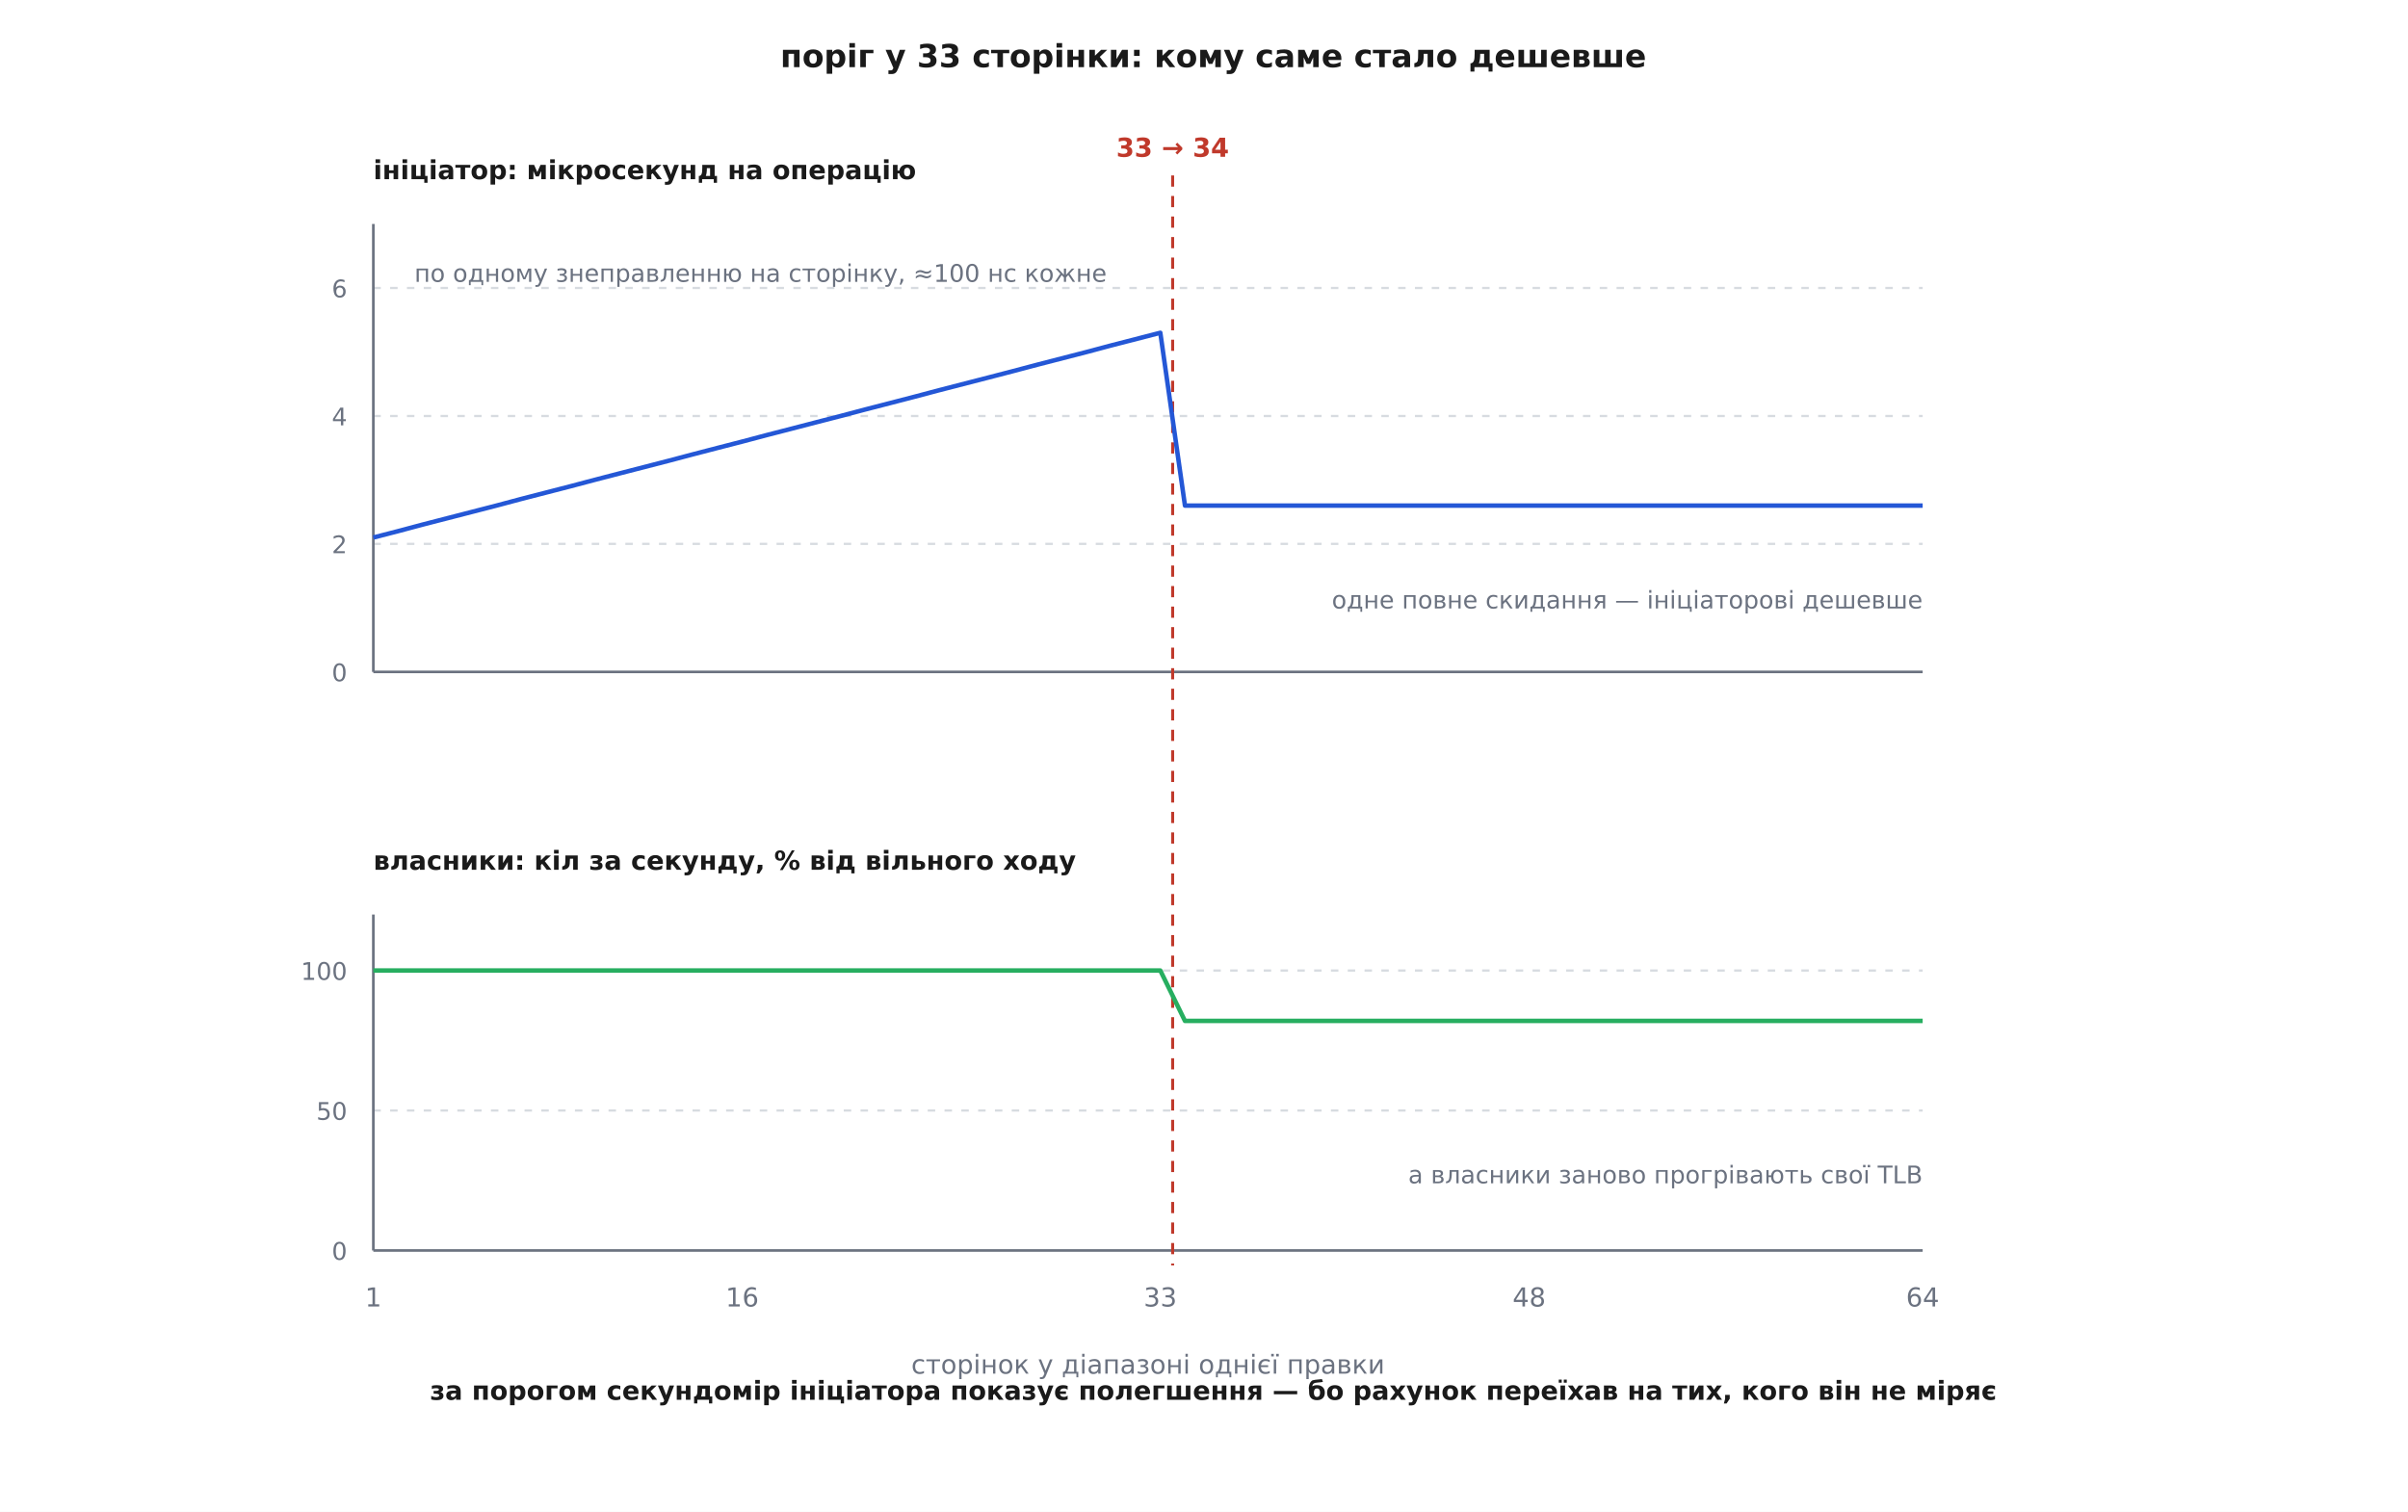
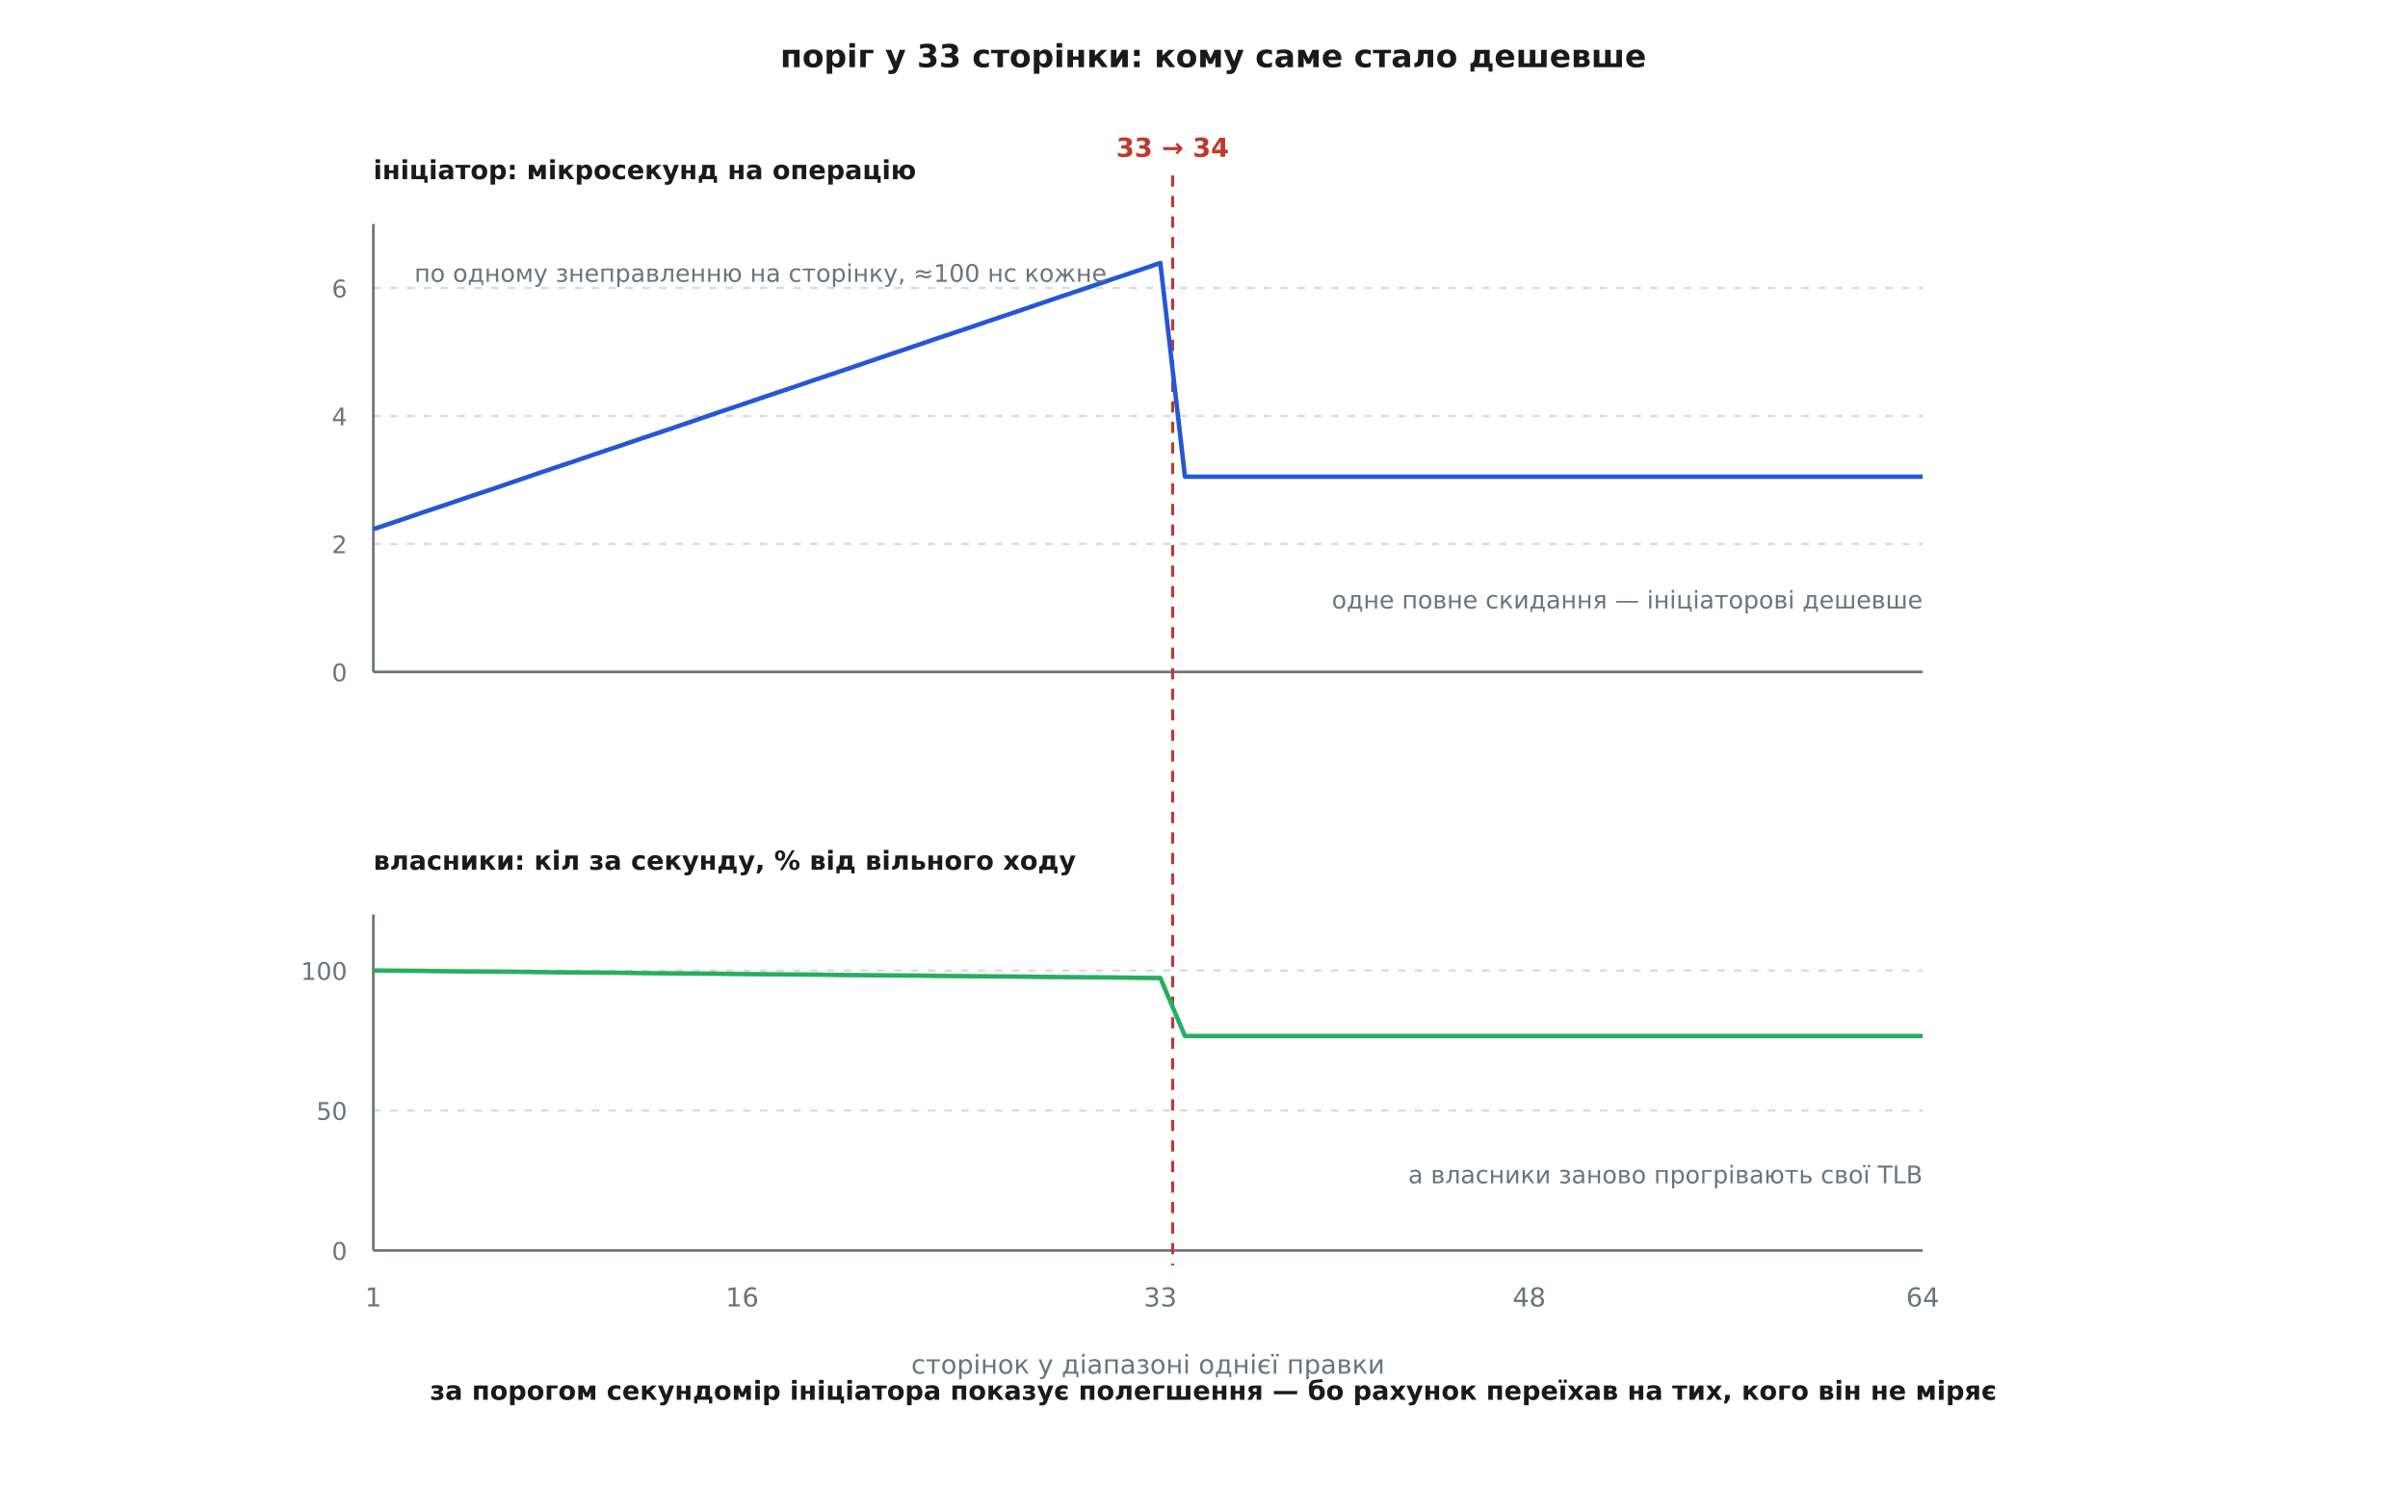
<svg xmlns="http://www.w3.org/2000/svg" viewBox="-10 -10 1290 810" font-family="'Segoe UI', 'DejaVu Sans', Arial, sans-serif">
  <rect x="-10" y="-10" width="1290" height="810" fill="#ffffff" />
  <defs>
    <marker id="arrow" viewBox="0 0 10 10" refX="9" refY="5" markerWidth="7" markerHeight="7" orient="auto-start-reverse">
      <path d="M0 0 L10 5 L0 10 z" fill="#333333" />
    </marker>
  </defs>
  <text x="640.0" y="26.0" font-family="'Segoe UI', 'DejaVu Sans', Arial, sans-serif" font-size="17" fill="#1a1a1a" text-anchor="middle" font-weight="700">поріг у 33 сторінки: кому саме стало дешевше</text>
  <line x1="190.0" y1="281.4" x2="1020.0" y2="281.4" stroke="#d7dbe0" stroke-width="1.2" stroke-dasharray="4,5" />
  <text x="176.0" y="286.4" font-family="'Segoe UI', 'DejaVu Sans', Arial, sans-serif" font-size="13" fill="#6b7280" text-anchor="end">2</text>
  <line x1="190.0" y1="212.9" x2="1020.0" y2="212.9" stroke="#d7dbe0" stroke-width="1.2" stroke-dasharray="4,5" />
  <text x="176.0" y="217.9" font-family="'Segoe UI', 'DejaVu Sans', Arial, sans-serif" font-size="13" fill="#6b7280" text-anchor="end">4</text>
  <line x1="190.0" y1="144.3" x2="1020.0" y2="144.3" stroke="#d7dbe0" stroke-width="1.2" stroke-dasharray="4,5" />
  <text x="176.0" y="149.3" font-family="'Segoe UI', 'DejaVu Sans', Arial, sans-serif" font-size="13" fill="#6b7280" text-anchor="end">6</text>
  <text x="176.0" y="355.0" font-family="'Segoe UI', 'DejaVu Sans', Arial, sans-serif" font-size="13" fill="#6b7280" text-anchor="end">0</text>
  <line x1="190.0" y1="110.0" x2="190.0" y2="350.0" stroke="#6b7280" stroke-width="1.4" />
  <line x1="190.0" y1="350.0" x2="1020.0" y2="350.0" stroke="#6b7280" stroke-width="1.4" />
  <line x1="190.0" y1="585.0" x2="1020.0" y2="585.0" stroke="#d7dbe0" stroke-width="1.2" stroke-dasharray="4,5" />
  <text x="176.0" y="590.0" font-family="'Segoe UI', 'DejaVu Sans', Arial, sans-serif" font-size="13" fill="#6b7280" text-anchor="end">50</text>
  <line x1="190.0" y1="510.0" x2="1020.0" y2="510.0" stroke="#d7dbe0" stroke-width="1.2" stroke-dasharray="4,5" />
  <text x="176.0" y="515.0" font-family="'Segoe UI', 'DejaVu Sans', Arial, sans-serif" font-size="13" fill="#6b7280" text-anchor="end">100</text>
  <text x="176.0" y="665.0" font-family="'Segoe UI', 'DejaVu Sans', Arial, sans-serif" font-size="13" fill="#6b7280" text-anchor="end">0</text>
  <line x1="190.0" y1="480.0" x2="190.0" y2="660.0" stroke="#6b7280" stroke-width="1.4" />
  <line x1="190.0" y1="660.0" x2="1020.0" y2="660.0" stroke="#6b7280" stroke-width="1.4" />
  <line x1="618.2" y1="84.0" x2="618.2" y2="668.0" stroke="#c0392b" stroke-width="1.6" stroke-dasharray="6,5" />
  <text x="618.2" y="74.0" font-family="'Segoe UI', 'DejaVu Sans', Arial, sans-serif" font-size="14" fill="#c0392b" text-anchor="middle" font-weight="700">33 → 34</text>
-   <polyline points="190.0,278.0 203.2,274.6 216.3,271.1 229.5,267.7 242.7,264.3 255.9,260.9 269.0,257.4 282.2,254.0 295.4,250.6 308.6,247.1 321.7,243.7 334.9,240.3 348.1,236.9 361.3,233.4 374.4,230.0 387.6,226.6 400.8,223.1 414.0,219.7 427.1,216.3 440.3,212.9 453.5,209.4 466.7,206.0 479.8,202.6 493.0,199.1 506.2,195.7 519.4,192.3 532.5,188.9 545.7,185.4 558.9,182.0 572.1,178.6 585.2,175.1 598.4,171.7 611.6,168.3 624.8,260.9 637.9,260.9 651.1,260.9 664.3,260.9 677.5,260.9 690.6,260.9 703.8,260.9 717.0,260.9 730.2,260.9 743.3,260.9 756.5,260.9 769.7,260.9 782.9,260.9 796.0,260.9 809.2,260.9 822.4,260.9 835.6,260.9 848.7,260.9 861.9,260.9 875.1,260.9 888.3,260.9 901.4,260.9 914.6,260.9 927.8,260.9 941.0,260.9 954.1,260.9 967.3,260.9 980.5,260.9 993.7,260.9 1006.8,260.9 1020.0,260.9" fill="none" stroke="#2457d6" stroke-width="2.4" stroke-linejoin="round" />
-   <polyline points="190.0,510.0 203.2,510.0 216.3,510.0 229.5,510.0 242.7,510.0 255.9,510.0 269.0,510.0 282.2,510.0 295.4,510.0 308.6,510.0 321.7,510.0 334.9,510.0 348.1,510.0 361.3,510.0 374.4,510.0 387.6,510.0 400.8,510.0 414.0,510.0 427.1,510.0 440.3,510.0 453.5,510.0 466.7,510.0 479.8,510.0 493.0,510.0 506.2,510.0 519.4,510.0 532.5,510.0 545.7,510.0 558.9,510.0 572.1,510.0 585.2,510.0 598.4,510.0 611.6,510.0 624.8,537.0 637.9,537.0 651.1,537.0 664.3,537.0 677.5,537.0 690.6,537.0 703.8,537.0 717.0,537.0 730.2,537.0 743.3,537.0 756.5,537.0 769.7,537.0 782.9,537.0 796.0,537.0 809.2,537.0 822.4,537.0 835.6,537.0 848.7,537.0 861.9,537.0 875.1,537.0 888.3,537.0 901.4,537.0 914.6,537.0 927.8,537.0 941.0,537.0 954.1,537.0 967.3,537.0 980.5,537.0 993.7,537.0 1006.8,537.0 1020.0,537.0" fill="none" stroke="#27ae60" stroke-width="2.4" stroke-linejoin="round" />
+   <polyline points="190.0,273.5 203.2,269.1 216.3,264.6 229.5,260.2 242.7,255.7 255.9,251.3 269.0,246.8 282.2,242.3 295.4,237.9 308.6,233.4 321.7,229.0 334.9,224.5 348.1,220.1 361.3,215.6 374.4,211.1 387.6,206.7 400.8,202.2 414.0,197.8 427.1,193.3 440.3,188.9 453.5,184.4 466.7,179.9 479.8,175.5 493.0,171.0 506.2,166.6 519.4,162.1 532.5,157.7 545.7,153.2 558.9,148.7 572.1,144.3 585.2,139.8 598.4,135.4 611.6,130.9 624.8,245.4 637.9,245.4 651.1,245.4 664.3,245.4 677.5,245.4 690.6,245.4 703.8,245.4 717.0,245.4 730.2,245.4 743.3,245.4 756.5,245.4 769.7,245.4 782.9,245.4 796.0,245.4 809.2,245.4 822.4,245.4 835.6,245.4 848.7,245.4 861.9,245.4 875.1,245.4 888.3,245.4 901.4,245.4 914.6,245.4 927.8,245.4 941.0,245.4 954.1,245.4 967.3,245.4 980.5,245.4 993.7,245.4 1006.8,245.4 1020.0,245.4" fill="none" stroke="#2457d6" stroke-width="2.4" stroke-linejoin="round" />
+   <polyline points="190.0,510.0 203.2,510.1 216.3,510.2 229.5,510.4 242.7,510.5 255.9,510.6 269.0,510.7 282.2,510.9 295.4,511.0 308.6,511.1 321.7,511.2 334.9,511.4 348.1,511.5 361.3,511.6 374.4,511.7 387.6,511.9 400.8,512.0 414.0,512.1 427.1,512.2 440.3,512.4 453.5,512.5 466.7,512.6 479.8,512.7 493.0,512.9 506.2,513.0 519.4,513.1 532.5,513.2 545.7,513.4 558.9,513.5 572.1,513.6 585.2,513.7 598.4,513.9 611.6,514.0 624.8,545.1 637.9,545.1 651.1,545.1 664.3,545.1 677.5,545.1 690.6,545.1 703.8,545.1 717.0,545.1 730.2,545.1 743.3,545.1 756.5,545.1 769.7,545.1 782.9,545.1 796.0,545.1 809.2,545.1 822.4,545.1 835.6,545.1 848.7,545.1 861.9,545.1 875.1,545.1 888.3,545.1 901.4,545.1 914.6,545.1 927.8,545.1 941.0,545.1 954.1,545.1 967.3,545.1 980.5,545.1 993.7,545.1 1006.8,545.1 1020.0,545.1" fill="none" stroke="#27ae60" stroke-width="2.4" stroke-linejoin="round" />
  <text x="190.0" y="690.0" font-family="'Segoe UI', 'DejaVu Sans', Arial, sans-serif" font-size="14" fill="#6b7280" text-anchor="middle">1</text>
  <text x="387.6" y="690.0" font-family="'Segoe UI', 'DejaVu Sans', Arial, sans-serif" font-size="14" fill="#6b7280" text-anchor="middle">16</text>
  <text x="611.6" y="690.0" font-family="'Segoe UI', 'DejaVu Sans', Arial, sans-serif" font-size="14" fill="#6b7280" text-anchor="middle">33</text>
  <text x="809.2" y="690.0" font-family="'Segoe UI', 'DejaVu Sans', Arial, sans-serif" font-size="14" fill="#6b7280" text-anchor="middle">48</text>
  <text x="1020.0" y="690.0" font-family="'Segoe UI', 'DejaVu Sans', Arial, sans-serif" font-size="14" fill="#6b7280" text-anchor="middle">64</text>
  <text x="605.0" y="726.0" font-family="'Segoe UI', 'DejaVu Sans', Arial, sans-serif" font-size="14" fill="#6b7280" text-anchor="middle">сторінок у діапазоні однієї правки</text>
  <text x="190.0" y="86.0" font-family="'Segoe UI', 'DejaVu Sans', Arial, sans-serif" font-size="14" fill="#1a1a1a" text-anchor="start" font-weight="700">ініціатор: мікросекунд на операцію</text>
  <text x="190.0" y="456.0" font-family="'Segoe UI', 'DejaVu Sans', Arial, sans-serif" font-size="14" fill="#1a1a1a" text-anchor="start" font-weight="700">власники: кіл за секунду, % від вільного ходу</text>
  <text x="212.0" y="141.0" font-family="'Segoe UI', 'DejaVu Sans', Arial, sans-serif" font-size="13" fill="#6b7280" text-anchor="start">по одному знеправленню на сторінку, ≈100 нс кожне</text>
  <text x="1020.0" y="316.0" font-family="'Segoe UI', 'DejaVu Sans', Arial, sans-serif" font-size="13" fill="#6b7280" text-anchor="end">одне повне скидання — ініціаторові дешевше</text>
  <text x="1020.0" y="624.0" font-family="'Segoe UI', 'DejaVu Sans', Arial, sans-serif" font-size="13" fill="#6b7280" text-anchor="end">а власники заново прогрівають свої TLB</text>
  <text x="640.0" y="740.0" font-family="'Segoe UI', 'DejaVu Sans', Arial, sans-serif" font-size="14" fill="#1a1a1a" text-anchor="middle" font-weight="700">за порогом секундомір ініціатора показує полегшення — бо рахунок переїхав на тих, кого він не міряє</text>
</svg>
